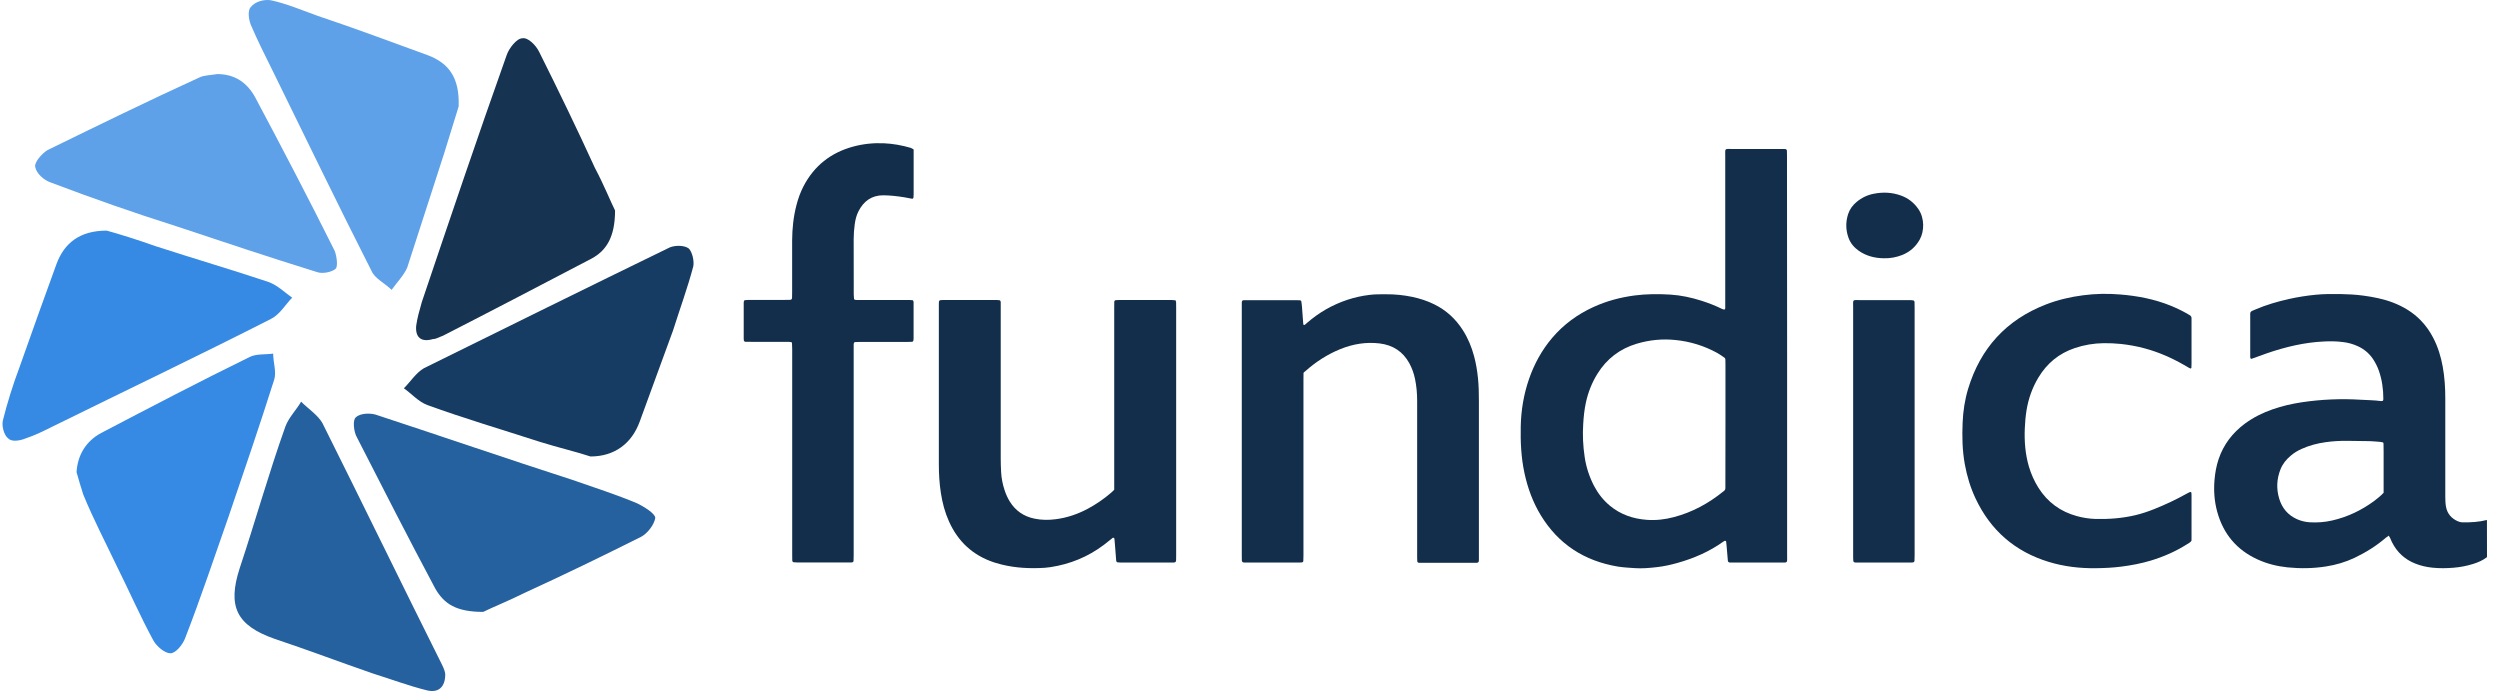
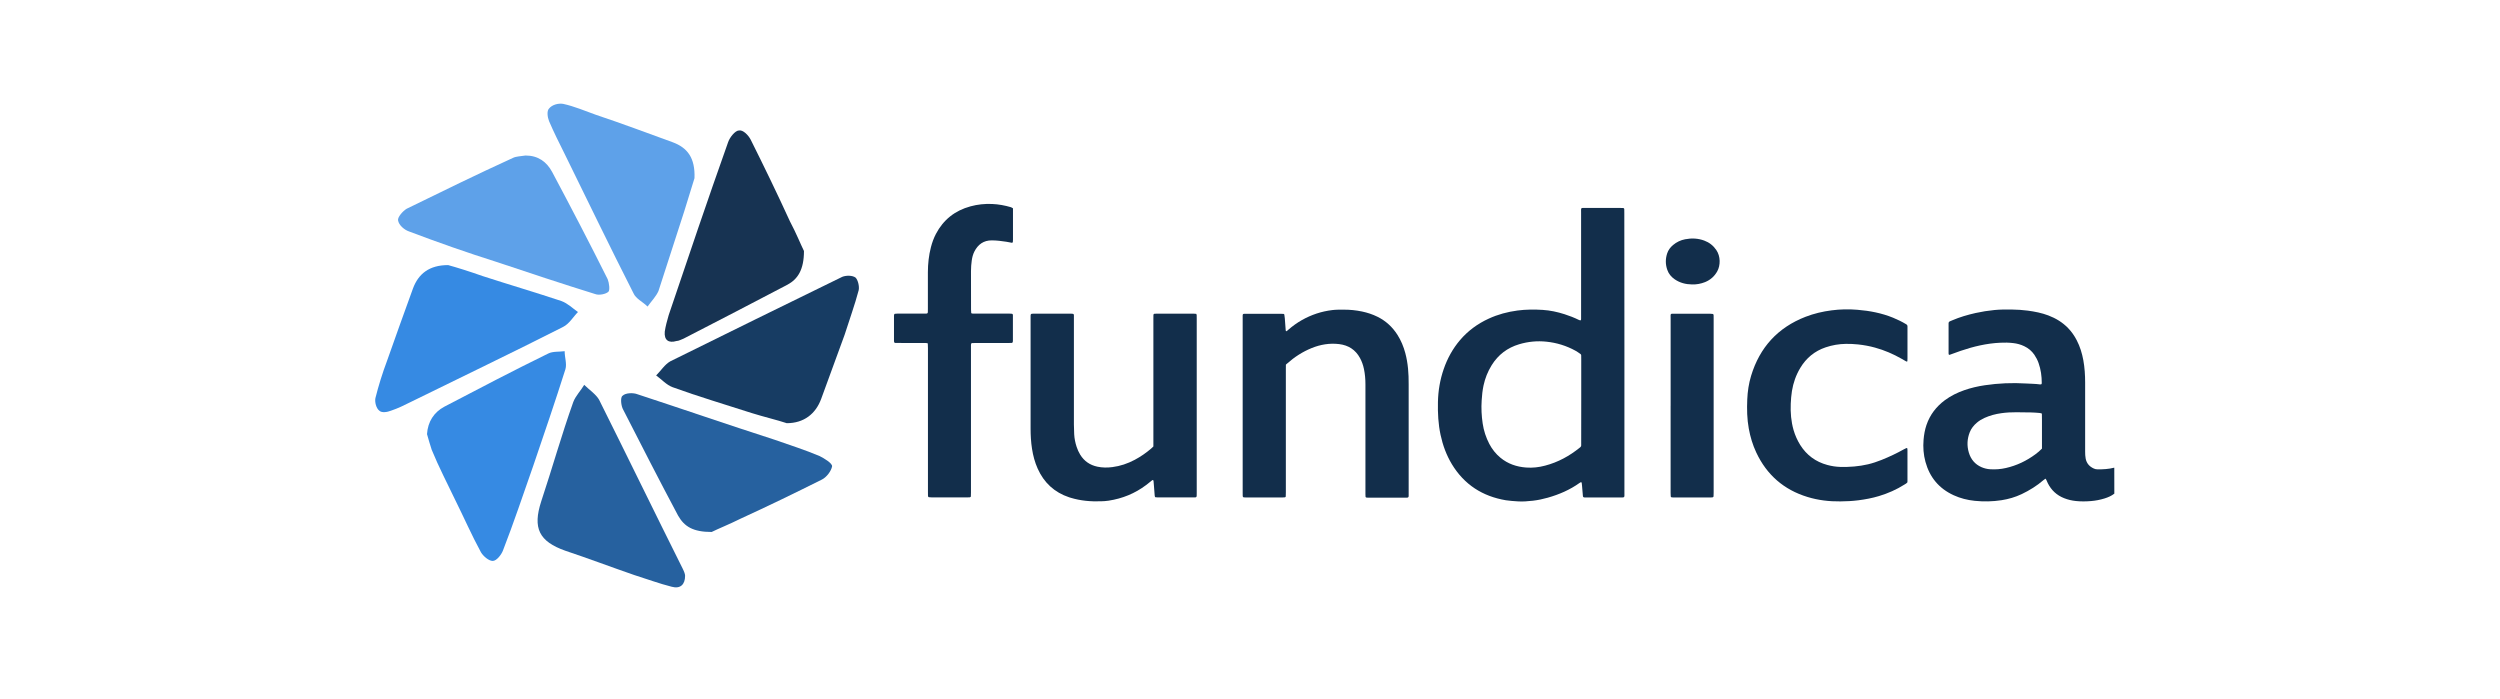
- <svg xmlns="http://www.w3.org/2000/svg" width="161px" height="45px" viewBox="0 0 161 45" version="1.1">
-   <g id="Newsletter-Assets" stroke="none" stroke-width="1" fill="none" fill-rule="evenodd">
-     <g id="Group-10" transform="translate(0.162663, 0)" fill-rule="nonzero">
-       <g id="Group-5">
-         <path d="M39.447,13.555 C39.447,15.284 38.871,16.148 37.936,16.652 C34.77,18.308 31.605,19.964 28.367,21.62 C28.151,21.692 27.935,21.836 27.719,21.836 C27,22.052 26.568,21.764 26.64,20.972 C26.712,20.468 26.856,19.964 27,19.46 C28.798,14.132 30.597,8.803 32.468,3.546 C32.612,3.114 33.115,2.466 33.475,2.466 C33.835,2.394 34.339,2.898 34.554,3.33 C35.778,5.779 37.001,8.299 38.152,10.819 C38.728,11.899 39.159,12.979 39.447,13.555 Z" id="Path" fill="#173352" />
-         <path d="M37.864,29.397 C37.001,29.109 35.778,28.821 34.626,28.461 C32.18,27.669 29.734,26.949 27.359,26.085 C26.784,25.869 26.352,25.365 25.848,25.005 C26.28,24.573 26.64,23.997 27.144,23.709 C32.396,21.116 37.648,18.524 42.973,15.932 C43.332,15.788 43.908,15.788 44.196,16.004 C44.412,16.22 44.556,16.796 44.484,17.156 C44.124,18.524 43.62,19.892 43.189,21.26 C42.469,23.205 41.749,25.221 41.03,27.165 C40.526,28.533 39.447,29.397 37.864,29.397 Z" id="Path" fill="#173C63" />
-         <path d="M30.957,39.406 C29.23,39.406 28.439,38.902 27.863,37.894 C26.136,34.654 24.481,31.413 22.827,28.173 C22.611,27.813 22.539,27.021 22.755,26.877 C23.042,26.589 23.762,26.589 24.122,26.733 C28.295,28.101 32.468,29.541 36.713,30.909 C38.152,31.413 39.519,31.846 40.886,32.422 C41.318,32.638 42.037,33.07 42.037,33.358 C41.965,33.79 41.534,34.366 41.102,34.582 C38.656,35.806 36.137,37.03 33.619,38.182 C32.612,38.686 31.533,39.118 30.957,39.406 Z" id="Path" fill="#26619F" />
-         <path d="M13.833,4.771 C14.984,4.771 15.775,5.347 16.279,6.283 C18.006,9.523 19.733,12.835 21.388,16.148 C21.531,16.508 21.603,17.156 21.46,17.3 C21.244,17.516 20.596,17.66 20.236,17.516 C17.214,16.58 14.193,15.572 11.171,14.564 C8.437,13.7 5.774,12.763 3.112,11.755 C2.68,11.611 2.177,11.179 2.105,10.747 C2.033,10.459 2.537,9.883 2.896,9.667 C6.134,8.083 9.372,6.499 12.682,4.987 C12.969,4.843 13.401,4.843 13.833,4.771 Z" id="Path" fill="#5EA1E9" />
-         <path d="M4.767,30.405 C4.839,29.253 5.415,28.389 6.35,27.885 C9.516,26.229 12.682,24.573 15.919,22.989 C16.351,22.773 16.927,22.845 17.43,22.773 C17.43,23.349 17.646,23.925 17.502,24.429 C16.567,27.381 15.56,30.333 14.552,33.286 C13.617,35.95 12.754,38.542 11.746,41.135 C11.602,41.495 11.171,42.071 10.811,42.071 C10.451,42.071 9.947,41.639 9.732,41.279 C8.868,39.694 8.149,38.038 7.357,36.454 C6.638,34.942 5.846,33.43 5.199,31.846 C5.055,31.413 4.911,30.909 4.767,30.405 Z" id="Path" fill="#368AE3" />
-         <path d="M28.511,43.439 C28.511,44.231 28.079,44.663 27.287,44.447 C26.136,44.159 24.985,43.727 23.834,43.367 C21.747,42.647 19.661,41.855 17.502,41.135 C15.056,40.27 14.48,39.046 15.272,36.598 C16.279,33.574 17.143,30.477 18.222,27.453 C18.438,26.877 18.941,26.373 19.229,25.869 C19.661,26.301 20.308,26.733 20.596,27.237 C23.186,32.422 25.705,37.606 28.295,42.791 C28.439,43.079 28.511,43.295 28.511,43.439 Z" id="Path" fill="#26619F" />
-         <path d="M6.71,14.852 C7.501,15.068 8.652,15.428 9.876,15.86 C12.322,16.652 14.768,17.372 17.143,18.164 C17.718,18.38 18.15,18.812 18.653,19.172 C18.222,19.604 17.862,20.252 17.286,20.54 C12.61,22.917 7.933,25.149 3.256,27.453 C2.68,27.741 2.105,28.029 1.457,28.245 C1.098,28.389 0.594,28.461 0.378,28.245 C0.09,28.029 -0.054,27.453 0.018,27.093 C0.306,25.941 0.666,24.789 1.098,23.637 C1.889,21.404 2.68,19.172 3.472,17.012 C3.976,15.644 4.983,14.852 6.71,14.852 Z" id="Path" fill="#368AE3" />
-         <path d="M29.374,6.859 C29.158,7.579 28.798,8.731 28.439,9.883 C27.647,12.331 26.856,14.78 26.064,17.228 C25.848,17.732 25.417,18.164 25.057,18.668 C24.625,18.236 23.978,17.948 23.762,17.444 C21.603,13.195 19.517,8.875 17.43,4.627 C16.927,3.618 16.423,2.61 15.991,1.602 C15.847,1.242 15.775,0.666 15.991,0.45 C16.279,0.09 16.855,-0.054 17.286,0.018 C18.294,0.234 19.301,0.666 20.308,1.026 C22.683,1.818 24.985,2.682 27.359,3.546 C28.726,4.05 29.446,4.987 29.374,6.859 Z" id="Path" fill="#5EA1E9" />
+ <svg xmlns="http://www.w3.org/2000/svg" id="eyZjA5TeY9M1" viewBox="0 0 161 45" shape-rendering="geometricPrecision" text-rendering="geometricPrecision" project-id="909b49673ef34708a84ad1c6a01dd54a" export-id="aaaef956cfdc42f6b6d0c5ae9576c669" cached="false">
+   <g transform="matrix(.7 0 0 0.7 24.0488 6.675349)">
+     <g transform="translate(.162663 0)">
+       <g>
+         <path d="M39.447,13.555c0,1.728-.576,2.592-1.511,3.096-3.166,1.656-6.332,3.312-9.569,4.969-.216.072-.432.216-.648.216-.72.216-1.151-.072-1.079-.864.072-.504.216-1.008.36-1.512c1.799-5.329,3.598-10.657,5.468-15.914.144-.432.648-1.08,1.007-1.08.36-.072.863.432,1.079.864c1.223,2.448,2.446,4.969,3.598,7.489.576,1.08,1.007,2.16,1.295,2.736Z" fill="#173352" />
+         <path d="M37.864,29.397c-.863-.288-2.087-.576-3.238-.936-2.446-.792-4.893-1.512-7.267-2.376-.576-.216-1.007-.72-1.511-1.08.432-.432.791-1.008,1.295-1.296c5.252-2.592,10.505-5.185,15.829-7.777.36-.144.935-.144,1.223.072.216.216.36.792.288,1.152-.36,1.368-.863,2.736-1.295,4.104-.72,1.944-1.439,3.96-2.159,5.905-.504,1.368-1.583,2.232-3.166,2.232Z" fill="#173c63" />
+         <path d="M30.957,39.406c-1.727,0-2.518-.504-3.094-1.512-1.727-3.24-3.382-6.481-5.037-9.721-.216-.36-.288-1.152-.072-1.296.288-.288,1.007-.288,1.367-.144c4.173,1.368,8.346,2.808,12.591,4.176c1.439.504,2.806.936,4.173,1.512.432.216,1.151.648,1.151.936-.072.432-.504,1.008-.935,1.224-2.446,1.224-4.965,2.448-7.483,3.6-1.007.504-2.087.936-2.662,1.224Z" fill="#26619f" />
+         <path d="M13.833,4.771c1.151,0,1.943.576,2.446,1.512c1.727,3.24,3.454,6.553,5.108,9.865.144.36.216,1.008.072,1.152-.216.216-.863.36-1.223.216-3.022-.936-6.044-1.944-9.066-2.952-2.734-.864-5.396-1.8-8.058-2.808-.432-.144-.935-.576-1.007-1.008-.072-.288.432-.864.791-1.08C6.134,8.083,9.372,6.499,12.682,4.987c.288-.144.72-.144,1.151-.216Z" fill="#5ea1e9" />
+         <path d="M4.767,30.405c.072-1.152.648-2.016,1.583-2.52c3.166-1.656,6.332-3.312,9.569-4.897.432-.216,1.007-.144,1.511-.216c0,.576.216,1.152.072,1.656-.935,2.952-1.943,5.905-2.95,8.857-.935,2.664-1.799,5.257-2.806,7.849-.144.36-.576.936-.935.936s-.863-.432-1.079-.792c-.863-1.584-1.583-3.24-2.374-4.825-.72-1.512-1.511-3.024-2.159-4.609-.144-.432-.288-.936-.432-1.44Z" fill="#368ae3" />
+         <path d="M28.511,43.439c0,.792-.432,1.224-1.223,1.008-1.151-.288-2.302-.72-3.454-1.08-2.087-.72-4.173-1.512-6.332-2.232-2.446-.864-3.022-2.088-2.23-4.537c1.007-3.024,1.871-6.121,2.95-9.145.216-.576.72-1.08,1.007-1.584.432.432,1.079.864,1.367,1.368c2.59,5.185,5.108,10.369,7.699,15.554.144.288.216.504.216.648Z" fill="#26619f" />
+         <path d="M6.71,14.852c.791.216,1.943.576,3.166,1.008c2.446.792,4.893,1.512,7.267,2.304.576.216,1.007.648,1.511,1.008-.432.432-.791,1.08-1.367,1.368-4.677,2.376-9.354,4.609-14.03,6.913-.576.288-1.151.576-1.799.792-.36.144-.863.216-1.079,0-.288-.216-.432-.792-.36-1.152.288-1.152.648-2.304,1.079-3.456.791-2.232,1.583-4.464,2.374-6.625.504-1.368,1.511-2.16,3.238-2.16Z" fill="#368ae3" />
+         <path d="M29.374,6.859c-.216.72-.576,1.872-.935,3.024-.791,2.448-1.583,4.897-2.374,7.345-.216.504-.648.936-1.007,1.44-.432-.432-1.079-.72-1.295-1.224-2.159-4.248-4.245-8.569-6.332-12.817-.504-1.008-1.007-2.016-1.439-3.024-.144-.36-.216-.936,0-1.152.288-.36.863-.504,1.295-.432c1.007.216,2.015.648,3.022,1.008c2.374.792,4.677,1.656,7.051,2.52c1.367.504,2.087,1.44,2.015,3.312Z" fill="#5ea1e9" />
      </g>
-       <path d="M160,35.879 C159.729,36.089 159.423,36.22 159.099,36.32 C158.692,36.447 158.277,36.526 157.852,36.561 C157.389,36.6 156.929,36.605 156.47,36.557 C156.094,36.517 155.731,36.434 155.381,36.294 C154.703,36.027 154.2,35.559 153.876,34.908 C153.832,34.82 153.797,34.724 153.754,34.632 C153.732,34.588 153.706,34.549 153.671,34.496 C153.601,34.545 153.539,34.584 153.482,34.632 C152.874,35.157 152.196,35.577 151.475,35.922 C150.884,36.202 150.267,36.382 149.62,36.482 C148.802,36.609 147.98,36.622 147.157,36.539 C146.484,36.469 145.832,36.307 145.215,36.023 C143.872,35.406 143.015,34.378 142.626,32.957 C142.442,32.287 142.394,31.609 142.451,30.918 C142.49,30.455 142.569,30.004 142.718,29.562 C143.037,28.622 143.614,27.874 144.406,27.283 C144.953,26.881 145.552,26.583 146.195,26.36 C146.807,26.146 147.437,26.002 148.08,25.905 C149.344,25.717 150.613,25.665 151.886,25.744 C152.31,25.77 152.734,25.77 153.154,25.827 C153.189,25.831 153.229,25.831 153.264,25.822 C153.286,25.818 153.303,25.796 153.312,25.774 C153.321,25.752 153.325,25.726 153.325,25.7 C153.325,25.07 153.242,24.458 153.032,23.863 C152.936,23.592 152.804,23.338 152.643,23.097 C152.402,22.752 152.091,22.489 151.711,22.31 C151.392,22.157 151.055,22.065 150.709,22.026 C150.311,21.977 149.913,21.969 149.515,21.991 C148.255,22.047 147.048,22.336 145.863,22.739 C145.521,22.857 145.185,22.984 144.843,23.106 C144.808,23.119 144.765,23.088 144.76,23.054 C144.756,23.027 144.752,23.005 144.752,22.979 C144.752,22.931 144.752,22.879 144.752,22.83 C144.752,22.021 144.752,21.208 144.752,20.398 C144.752,20.337 144.756,20.272 144.752,20.21 C144.747,20.11 144.804,20.048 144.892,20.013 C144.962,19.983 145.027,19.952 145.097,19.926 C145.788,19.629 146.506,19.423 147.236,19.257 C147.809,19.13 148.387,19.038 148.973,18.981 C149.506,18.929 150.044,18.929 150.582,18.937 C151.068,18.946 151.553,18.972 152.039,19.038 C152.682,19.125 153.316,19.248 153.929,19.48 C154.615,19.742 155.228,20.11 155.74,20.639 C156.063,20.971 156.326,21.348 156.54,21.763 C156.842,22.345 157.03,22.962 157.148,23.605 C157.271,24.283 157.314,24.965 157.314,25.652 C157.31,27.773 157.314,29.895 157.314,32.016 C157.314,32.231 157.323,32.441 157.362,32.65 C157.45,33.092 157.712,33.385 158.11,33.565 C158.215,33.613 158.32,33.639 158.438,33.639 C158.963,33.648 159.484,33.617 159.996,33.486 C160,34.282 160,35.078 160,35.879 Z M153.342,31.736 C153.342,31.605 153.342,31.478 153.342,31.356 C153.342,30.608 153.342,29.86 153.342,29.112 C153.342,28.508 153.342,28.504 153.294,28.491 C153.102,28.438 152.901,28.447 152.704,28.425 C152.581,28.412 152.455,28.412 152.332,28.408 C151.881,28.403 151.435,28.394 150.985,28.39 C150.521,28.386 150.062,28.412 149.603,28.478 C149.069,28.552 148.553,28.687 148.058,28.911 C147.809,29.024 147.573,29.164 147.363,29.344 C147.07,29.589 146.838,29.877 146.698,30.232 C146.457,30.844 146.427,31.474 146.615,32.104 C146.799,32.72 147.179,33.18 147.778,33.442 C148.032,33.552 148.299,33.617 148.575,33.635 C149.065,33.665 149.546,33.63 150.022,33.521 C151.024,33.293 151.925,32.86 152.748,32.252 C152.949,32.099 153.146,31.942 153.342,31.736 Z" id="Shape" fill="#122E4B" />
-       <path d="M114.928,22.927 C114.928,27.205 114.928,31.487 114.928,35.765 C114.928,36.281 114.99,36.229 114.478,36.229 C113.48,36.229 112.483,36.229 111.481,36.229 C111.407,36.229 111.333,36.229 111.258,36.229 C111.162,36.224 111.118,36.185 111.11,36.097 C111.083,35.787 111.057,35.476 111.031,35.166 C111.022,35.065 111.009,34.969 111,34.868 C110.996,34.842 110.93,34.816 110.908,34.829 C110.878,34.846 110.843,34.864 110.812,34.886 C109.92,35.524 108.927,35.953 107.877,36.25 C107.431,36.377 106.98,36.474 106.521,36.526 C106.049,36.579 105.576,36.622 105.104,36.587 C104.745,36.561 104.382,36.544 104.023,36.487 C101.871,36.124 100.196,35.048 99.059,33.175 C98.551,32.336 98.219,31.426 98.013,30.468 C97.799,29.475 97.751,28.469 97.773,27.454 C97.795,26.413 97.965,25.394 98.306,24.41 C98.643,23.434 99.133,22.542 99.802,21.754 C100.533,20.897 101.421,20.245 102.444,19.777 C103.289,19.388 104.177,19.152 105.095,19.029 C105.865,18.929 106.639,18.924 107.409,18.972 C108.096,19.016 108.765,19.16 109.421,19.37 C109.872,19.515 110.314,19.685 110.738,19.895 C110.782,19.917 110.83,19.93 110.878,19.935 C110.895,19.939 110.922,19.917 110.93,19.9 C110.943,19.878 110.943,19.852 110.943,19.825 C110.943,19.698 110.943,19.576 110.943,19.449 C110.943,16.317 110.943,13.185 110.943,10.053 C110.943,9.528 110.878,9.594 111.394,9.594 C112.444,9.59 113.489,9.594 114.539,9.594 C114.626,9.594 114.714,9.594 114.801,9.598 C114.871,9.603 114.911,9.642 114.915,9.717 C114.92,9.843 114.92,9.966 114.92,10.093 C114.928,14.366 114.928,18.649 114.928,22.927 Z M110.957,27.31 C110.957,26.037 110.957,24.768 110.957,23.495 C110.957,23.382 110.957,23.272 110.952,23.158 C110.952,23.106 110.93,23.058 110.887,23.032 C110.733,22.927 110.58,22.813 110.418,22.725 C109.587,22.271 108.699,21.995 107.759,21.899 C106.91,21.807 106.066,21.89 105.244,22.135 C104.159,22.459 103.315,23.102 102.716,24.064 C102.357,24.641 102.112,25.262 101.968,25.927 C101.871,26.378 101.823,26.837 101.797,27.296 C101.749,28.009 101.784,28.718 101.889,29.422 C101.985,30.083 102.191,30.708 102.497,31.299 C102.755,31.789 103.092,32.217 103.52,32.572 C104.207,33.14 105.012,33.412 105.891,33.477 C106.482,33.521 107.059,33.455 107.632,33.302 C108.822,32.992 109.876,32.414 110.825,31.644 C110.834,31.636 110.843,31.627 110.856,31.623 C110.917,31.574 110.952,31.513 110.952,31.43 C110.948,31.329 110.952,31.229 110.952,31.133 C110.957,29.855 110.957,28.582 110.957,27.31 Z" id="Shape" fill="#122E4B" />
-       <path d="M71.593,31.544 C71.593,31.386 71.593,31.251 71.593,31.111 C71.593,27.345 71.593,23.574 71.593,19.808 C71.593,19.681 71.597,19.559 71.597,19.432 C71.597,19.384 71.641,19.331 71.689,19.331 C71.751,19.327 71.812,19.322 71.877,19.322 C73.023,19.322 74.174,19.322 75.32,19.322 C75.394,19.322 75.469,19.331 75.543,19.34 C75.556,19.384 75.574,19.419 75.578,19.454 C75.582,19.567 75.582,19.677 75.582,19.79 C75.582,25.118 75.582,30.446 75.582,35.774 C75.582,35.874 75.582,35.975 75.578,36.071 C75.574,36.185 75.534,36.224 75.416,36.229 C75.377,36.229 75.342,36.229 75.302,36.229 C74.205,36.229 73.107,36.229 72.009,36.229 C71.934,36.229 71.86,36.22 71.786,36.211 C71.768,36.207 71.742,36.185 71.737,36.163 C71.724,36.128 71.716,36.093 71.716,36.054 C71.694,35.756 71.672,35.459 71.646,35.157 C71.637,35.034 71.628,34.908 71.615,34.785 C71.606,34.728 71.624,34.654 71.549,34.632 C71.493,34.615 71.462,34.671 71.423,34.698 C71.256,34.829 71.09,34.964 70.924,35.091 C69.896,35.866 68.741,36.334 67.473,36.526 C67.241,36.561 67,36.579 66.764,36.583 C65.824,36.614 64.896,36.535 63.991,36.259 C63.943,36.246 63.895,36.233 63.846,36.215 C62.49,35.765 61.532,34.877 60.951,33.578 C60.688,32.992 60.526,32.379 60.43,31.749 C60.334,31.133 60.299,30.512 60.299,29.886 C60.299,26.544 60.299,23.198 60.299,19.856 C60.299,19.755 60.299,19.655 60.299,19.559 C60.295,19.34 60.334,19.322 60.535,19.322 C61.707,19.322 62.88,19.322 64.052,19.322 C64.1,19.322 64.153,19.331 64.201,19.335 C64.244,19.34 64.262,19.375 64.275,19.41 C64.288,19.445 64.284,19.484 64.284,19.519 C64.284,19.633 64.284,19.742 64.284,19.856 C64.284,23.075 64.284,26.295 64.284,29.514 C64.284,29.812 64.293,30.113 64.31,30.411 C64.332,30.813 64.411,31.203 64.538,31.583 C64.621,31.833 64.73,32.073 64.866,32.296 C65.233,32.891 65.762,33.254 66.445,33.398 C66.9,33.495 67.359,33.499 67.823,33.438 C68.549,33.346 69.227,33.114 69.874,32.773 C70.416,32.484 70.919,32.139 71.383,31.741 C71.449,31.684 71.51,31.623 71.593,31.544 Z" id="Path" fill="#122E4B" />
-       <path d="M83.784,24.011 C83.784,24.151 83.78,24.3 83.78,24.453 C83.78,28.219 83.78,31.99 83.78,35.756 C83.78,35.879 83.775,36.005 83.771,36.128 C83.771,36.176 83.723,36.22 83.67,36.22 C83.609,36.224 83.548,36.229 83.482,36.229 C82.358,36.229 81.238,36.229 80.114,36.229 C80.053,36.229 79.992,36.224 79.926,36.224 C79.865,36.22 79.817,36.167 79.812,36.102 C79.808,36.001 79.808,35.901 79.808,35.804 C79.808,30.455 79.808,25.101 79.808,19.751 C79.808,19.283 79.76,19.331 80.228,19.331 C81.251,19.331 82.275,19.331 83.298,19.331 C83.386,19.331 83.473,19.331 83.561,19.34 C83.596,19.344 83.635,19.366 83.64,19.405 C83.657,19.515 83.675,19.624 83.683,19.738 C83.714,20.11 83.74,20.486 83.767,20.858 C83.767,20.88 83.784,20.901 83.793,20.923 C83.802,20.945 83.854,20.932 83.893,20.897 C83.933,20.866 83.968,20.831 84.007,20.796 C84.396,20.46 84.808,20.162 85.254,19.908 C86.124,19.419 87.052,19.108 88.04,18.99 C88.386,18.946 88.736,18.951 89.086,18.951 C89.663,18.946 90.232,19.003 90.796,19.121 C91.286,19.226 91.758,19.379 92.209,19.602 C92.979,19.983 93.582,20.538 94.046,21.264 C94.378,21.785 94.61,22.349 94.768,22.94 C94.894,23.408 94.973,23.889 95.021,24.375 C95.069,24.847 95.078,25.319 95.078,25.796 C95.078,29.116 95.078,32.432 95.078,35.752 C95.078,35.866 95.078,35.975 95.078,36.089 C95.074,36.202 95.034,36.242 94.916,36.246 C94.855,36.246 94.789,36.246 94.728,36.246 C93.63,36.246 92.532,36.246 91.434,36.246 C91.36,36.246 91.286,36.242 91.211,36.242 C91.163,36.242 91.111,36.198 91.111,36.15 C91.106,36.075 91.102,36.001 91.102,35.927 C91.102,35.415 91.102,34.903 91.102,34.391 C91.102,31.535 91.102,28.679 91.102,25.822 C91.102,25.346 91.063,24.878 90.966,24.41 C90.892,24.055 90.774,23.714 90.599,23.395 C90.183,22.634 89.536,22.222 88.687,22.117 C87.813,22.012 86.973,22.152 86.159,22.48 C85.319,22.822 84.567,23.307 83.893,23.911 C83.858,23.928 83.828,23.968 83.784,24.011 Z" id="Path" fill="#122E4B" />
-       <path d="M58.676,9.625 C58.676,9.717 58.676,9.804 58.676,9.892 C58.676,10.766 58.676,11.637 58.676,12.512 C58.676,12.586 58.667,12.66 58.663,12.735 C58.663,12.761 58.606,12.805 58.584,12.8 C58.414,12.77 58.243,12.73 58.068,12.704 C57.626,12.634 57.18,12.582 56.73,12.577 C55.973,12.573 55.457,12.953 55.124,13.605 C54.993,13.863 54.923,14.143 54.884,14.428 C54.84,14.747 54.814,15.071 54.814,15.399 C54.818,16.584 54.814,17.769 54.818,18.955 C54.818,19.055 54.827,19.152 54.836,19.252 C54.836,19.27 54.866,19.296 54.888,19.3 C54.923,19.314 54.962,19.318 54.997,19.318 C55.199,19.318 55.395,19.318 55.597,19.318 C56.52,19.318 57.443,19.318 58.366,19.318 C58.44,19.318 58.514,19.327 58.589,19.331 C58.632,19.335 58.654,19.37 58.663,19.405 C58.676,19.44 58.672,19.48 58.672,19.515 C58.672,20.276 58.672,21.037 58.672,21.798 C58.672,21.837 58.667,21.872 58.663,21.912 C58.659,21.96 58.615,22.012 58.571,22.012 C58.457,22.017 58.348,22.021 58.234,22.021 C57.224,22.021 56.213,22.021 55.203,22.021 C55.102,22.021 55.006,22.026 54.906,22.03 C54.862,22.03 54.84,22.065 54.827,22.1 C54.814,22.135 54.818,22.174 54.814,22.209 C54.814,22.323 54.814,22.432 54.814,22.546 C54.814,26.951 54.814,31.351 54.814,35.756 C54.814,35.879 54.809,36.005 54.805,36.128 C54.805,36.172 54.752,36.215 54.704,36.22 C54.63,36.224 54.556,36.224 54.481,36.224 C53.383,36.224 52.285,36.224 51.187,36.224 C51.1,36.224 51.013,36.215 50.929,36.207 C50.912,36.202 50.89,36.176 50.877,36.159 C50.864,36.137 50.859,36.11 50.859,36.084 C50.855,35.957 50.855,35.835 50.855,35.708 C50.855,31.303 50.855,26.903 50.855,22.498 C50.855,22.362 50.851,22.222 50.842,22.087 C50.842,22.069 50.816,22.039 50.794,22.034 C50.733,22.021 50.671,22.017 50.61,22.017 C49.963,22.017 49.311,22.017 48.664,22.017 C48.388,22.017 48.117,22.017 47.841,22.012 C47.797,22.012 47.745,21.964 47.741,21.921 C47.736,21.886 47.732,21.846 47.732,21.807 C47.732,21.033 47.732,20.258 47.732,19.489 C47.732,19.454 47.741,19.414 47.754,19.379 C47.762,19.362 47.784,19.335 47.802,19.331 C47.889,19.322 47.977,19.314 48.06,19.314 C48.834,19.314 49.608,19.314 50.378,19.314 C50.492,19.314 50.601,19.314 50.715,19.309 C50.803,19.309 50.846,19.261 50.846,19.165 C50.851,19.051 50.851,18.942 50.851,18.828 C50.851,17.717 50.846,16.606 50.851,15.499 C50.855,14.725 50.934,13.955 51.131,13.203 C51.24,12.779 51.389,12.367 51.59,11.982 C52.277,10.67 53.344,9.835 54.766,9.445 C55.417,9.266 56.091,9.196 56.765,9.227 C57.351,9.253 57.928,9.358 58.492,9.524 C58.567,9.55 58.615,9.594 58.676,9.625 Z" id="Path" fill="#122E4B" />
-       <path d="M140.968,34.829 C140.889,34.934 140.784,34.986 140.692,35.043 C139.962,35.507 139.174,35.852 138.348,36.102 C137.727,36.29 137.092,36.408 136.445,36.491 C135.898,36.561 135.351,36.587 134.8,36.592 C133.772,36.605 132.762,36.487 131.773,36.185 C129.599,35.52 128.029,34.155 127.062,32.099 C126.73,31.395 126.511,30.66 126.371,29.895 C126.209,29.007 126.192,28.11 126.231,27.209 C126.262,26.47 126.371,25.744 126.586,25.035 C127.382,22.419 129.039,20.6 131.598,19.607 C132.368,19.309 133.169,19.121 133.987,19.016 C134.783,18.911 135.579,18.898 136.375,18.964 C137.499,19.055 138.597,19.265 139.647,19.694 C140.062,19.865 140.465,20.062 140.85,20.293 C140.933,20.342 140.977,20.407 140.972,20.503 C140.968,20.705 140.972,20.901 140.972,21.103 C140.972,21.877 140.972,22.651 140.972,23.425 C140.972,23.513 140.968,23.6 140.963,23.688 C140.963,23.718 140.907,23.74 140.876,23.723 C140.841,23.705 140.81,23.692 140.775,23.67 C140.666,23.609 140.561,23.543 140.452,23.482 C139.669,23.036 138.846,22.677 137.976,22.441 C137.469,22.301 136.957,22.209 136.436,22.152 C136.064,22.113 135.688,22.096 135.316,22.1 C134.673,22.109 134.048,22.214 133.444,22.419 C132.434,22.76 131.66,23.399 131.113,24.309 C130.715,24.969 130.465,25.682 130.343,26.439 C130.282,26.824 130.251,27.209 130.234,27.594 C130.199,28.421 130.264,29.239 130.496,30.039 C130.636,30.52 130.842,30.975 131.104,31.399 C131.695,32.34 132.53,32.952 133.602,33.241 C133.987,33.346 134.38,33.407 134.783,33.42 C135.649,33.442 136.502,33.377 137.346,33.18 C137.77,33.079 138.186,32.939 138.588,32.777 C139.297,32.493 139.984,32.169 140.649,31.798 C140.723,31.754 140.802,31.719 140.88,31.684 C140.907,31.671 140.963,31.706 140.963,31.732 C140.968,31.78 140.972,31.833 140.972,31.881 C140.972,32.804 140.972,33.727 140.972,34.649 C140.972,34.719 140.968,34.781 140.968,34.829 Z" id="Path" fill="#122E4B" />
-       <path d="M119.18,27.795 C119.18,25.127 119.18,22.454 119.18,19.786 C119.18,19.261 119.11,19.327 119.631,19.327 C120.689,19.322 121.752,19.327 122.811,19.327 C122.898,19.327 122.986,19.335 123.069,19.349 C123.086,19.353 123.108,19.379 123.117,19.397 C123.13,19.419 123.13,19.445 123.134,19.467 C123.139,19.58 123.139,19.69 123.139,19.803 C123.139,25.118 123.139,30.433 123.139,35.747 C123.139,35.87 123.134,35.997 123.13,36.119 C123.13,36.163 123.077,36.215 123.038,36.22 C122.99,36.224 122.937,36.229 122.889,36.229 C121.73,36.229 120.571,36.229 119.407,36.229 C119.359,36.229 119.307,36.229 119.259,36.215 C119.228,36.207 119.193,36.167 119.193,36.137 C119.18,36.027 119.18,35.914 119.18,35.8 C119.18,34.789 119.18,33.779 119.18,32.769 C119.18,31.111 119.18,29.453 119.18,27.795 Z" id="Path" fill="#122E4B" />
-       <path d="M121.144,16.632 C120.571,16.623 120.033,16.488 119.556,16.16 C119.241,15.941 119.001,15.661 118.874,15.294 C118.699,14.795 118.694,14.292 118.856,13.789 C118.957,13.474 119.149,13.216 119.407,13.002 C119.731,12.73 120.103,12.555 120.51,12.477 C121.109,12.359 121.7,12.385 122.277,12.599 C122.736,12.77 123.099,13.054 123.379,13.461 C123.786,14.051 123.769,14.883 123.471,15.421 C123.213,15.889 122.837,16.217 122.347,16.418 C121.962,16.571 121.56,16.645 121.144,16.632 Z" id="Path" fill="#122E4B" />
+       <path d="M160,35.879c-.271.21-.577.341-.901.442-.407.127-.822.206-1.247.241-.464.039-.923.044-1.382-.004-.376-.039-.739-.122-1.089-.262-.678-.267-1.181-.735-1.505-1.387-.044-.087-.079-.184-.122-.276-.022-.044-.048-.083-.083-.136-.07.048-.131.087-.188.136-.608.525-1.286.945-2.008,1.29-.591.28-1.207.459-1.855.56-.818.127-1.64.14-2.463.057-.674-.07-1.325-.232-1.942-.516-1.343-.617-2.2-1.645-2.59-3.066-.184-.669-.232-1.347-.175-2.038.039-.464.118-.914.267-1.356.319-.94.897-1.688,1.688-2.279.547-.402,1.146-.7,1.789-.923.612-.214,1.242-.359,1.885-.455c1.264-.188,2.533-.241,3.806-.162.424.026.849.026,1.269.083.035.004.074.004.109-.004.022-.004.039-.026.048-.048s.013-.048.013-.074c0-.63-.083-1.242-.293-1.837-.096-.271-.227-.525-.389-.765-.241-.346-.551-.608-.932-.787-.319-.153-.656-.245-1.002-.284-.398-.048-.796-.057-1.194-.035-1.26.057-2.467.346-3.652.748-.341.118-.678.245-1.019.367-.035.013-.079-.017-.083-.052-.004-.026-.009-.048-.009-.074c0-.048,0-.101,0-.149c0-.809,0-1.623,0-2.432c0-.061.004-.127,0-.188-.004-.101.052-.162.14-.197.07-.031.136-.061.206-.087.691-.297,1.408-.503,2.139-.669.573-.127,1.15-.219,1.737-.276.534-.052,1.072-.052,1.61-.044.486.009.971.035,1.457.101.643.087,1.277.21,1.89.442.687.262,1.299.63,1.811,1.159.324.332.586.709.8,1.124.302.582.49,1.199.608,1.842.122.678.166,1.36.166,2.047-.004,2.121,0,4.243,0,6.364c0,.214.009.424.048.634.087.442.35.735.748.914.105.048.21.074.328.074.525.009,1.045-.022,1.557-.153C160,34.282,160,35.078,160,35.879Zm-6.658-4.142c0-.131,0-.258,0-.381c0-.748,0-1.496,0-2.244c0-.604,0-.608-.048-.621-.192-.052-.394-.044-.591-.066-.122-.013-.249-.013-.372-.017-.451-.004-.897-.013-1.347-.017-.464-.004-.923.022-1.382.087-.534.074-1.05.21-1.544.433-.249.114-.486.254-.695.433-.293.245-.525.534-.665.888-.241.612-.271,1.242-.083,1.872.184.617.564,1.076,1.164,1.339.254.109.521.175.796.192.49.031.971-.004,1.448-.114c1.002-.227,1.903-.661,2.725-1.269.201-.153.398-.311.595-.516Z" fill="#122e4b" />
+       <path d="M114.928,22.927c0,4.278,0,8.56,0,12.838c0,.516.061.464-.451.464-.997,0-1.995,0-2.996,0-.074,0-.149,0-.223,0-.096-.004-.14-.044-.149-.131-.026-.311-.052-.621-.079-.932-.009-.101-.022-.197-.031-.297-.004-.026-.07-.052-.092-.039-.031.017-.066.035-.096.057-.892.639-1.885,1.067-2.935,1.365-.446.127-.897.223-1.356.276-.472.052-.945.096-1.417.061-.359-.026-.722-.044-1.08-.101-2.152-.363-3.827-1.439-4.965-3.311-.507-.84-.84-1.75-1.045-2.708-.214-.993-.262-1.999-.241-3.014.022-1.041.192-2.06.534-3.044.337-.975.827-1.868,1.496-2.655.73-.857,1.618-1.509,2.642-1.977.844-.389,1.732-.626,2.651-.748.77-.101,1.544-.105,2.314-.057.687.044,1.356.188,2.012.398.451.144.892.315,1.317.525.044.022.092.035.14.039.017.004.044-.017.052-.035.013-.022.013-.048.013-.074c0-.127,0-.249,0-.376c0-3.132,0-6.264,0-9.396c0-.525-.066-.459.451-.459c1.05-.004,2.095,0,3.145,0c.087,0,.175,0,.262.004.07.004.109.044.114.118.004.127.004.249.004.376.009,4.274.009,8.556.009,12.834Zm-3.972,4.383c0-1.273,0-2.541,0-3.814c0-.114,0-.223-.004-.337c0-.052-.022-.101-.066-.127-.153-.105-.306-.219-.468-.306-.831-.455-1.719-.73-2.66-.827-.849-.092-1.693-.009-2.515.236-1.085.324-1.929.967-2.528,1.929-.359.577-.604,1.199-.748,1.863-.096.451-.144.91-.171,1.369-.048.713-.013,1.422.092,2.126.096.661.302,1.286.608,1.877.258.49.595.919,1.024,1.273.687.569,1.492.84,2.371.905.591.044,1.168-.022,1.741-.175c1.19-.311,2.244-.888,3.193-1.658.009-.009.017-.017.031-.022.061-.048.096-.109.096-.192-.004-.101,0-.201,0-.297.004-1.277.004-2.55.004-3.823Z" fill="#122e4b" />
+       <path d="M71.593,31.544c0-.157,0-.293,0-.433c0-3.766,0-7.537,0-11.303c0-.127.004-.249.004-.376c0-.048.044-.101.092-.101.061-.004.122-.009.188-.009c1.146,0,2.296,0,3.442,0c.074,0,.149.009.223.017.013.044.031.079.035.114.004.114.004.223.004.337c0,5.328,0,10.656,0,15.983c0,.101,0,.201-.004.297-.004.114-.044.153-.162.157-.039,0-.074,0-.114,0-1.098,0-2.196,0-3.294,0-.074,0-.149-.009-.223-.017-.017-.004-.044-.026-.048-.048-.013-.035-.022-.07-.022-.109-.022-.297-.044-.595-.07-.897-.009-.122-.017-.249-.031-.372-.009-.057.009-.131-.066-.153-.057-.017-.087.039-.127.066-.166.131-.332.267-.499.394-1.028.774-2.183,1.242-3.451,1.435-.232.035-.472.052-.709.057-.94.031-1.868-.048-2.773-.324-.048-.013-.096-.026-.144-.044-1.356-.451-2.314-1.339-2.896-2.638-.262-.586-.424-1.199-.521-1.828-.096-.617-.131-1.238-.131-1.863c0-3.342,0-6.688,0-10.03c0-.101,0-.201,0-.297-.004-.219.035-.236.236-.236c1.172,0,2.345,0,3.517,0c.048,0,.101.009.149.013.044.004.061.039.074.074s.009.074.009.109c0,.114,0,.223,0,.337c0,3.219,0,6.439,0,9.658c0,.297.009.599.026.897.022.402.101.792.227,1.172.083.249.192.49.328.713.367.595.897.958,1.579,1.102.455.096.914.101,1.378.039.726-.092,1.404-.324,2.051-.665.542-.289,1.045-.634,1.509-1.032.066-.057.127-.118.21-.197Z" fill="#122e4b" />
+       <path d="M83.784,24.011c0,.14-.004.289-.004.442c0,3.766,0,7.537,0,11.303c0,.122-.004.249-.009.372c0,.048-.048.092-.101.092-.061.004-.122.009-.188.009-1.124,0-2.244,0-3.368,0-.061,0-.122-.004-.188-.004-.061-.004-.109-.057-.114-.122-.004-.101-.004-.201-.004-.297c0-5.35,0-10.704,0-16.053c0-.468-.048-.42.42-.42c1.024,0,2.047,0,3.071,0c.087,0,.175,0,.262.009.035.004.074.026.079.066.017.109.035.219.044.332.031.372.057.748.083,1.12c0,.022.017.044.026.066s.061.009.101-.026c.039-.031.074-.066.114-.101.389-.337.8-.634,1.247-.888.87-.49,1.798-.8,2.786-.919.346-.044.695-.039,1.045-.039.577-.004,1.146.052,1.71.171.49.105.962.258,1.413.481.77.381,1.373.936,1.837,1.662.332.521.564,1.085.722,1.675.127.468.206.949.254,1.435.048.472.057.945.057,1.422c0,3.32,0,6.636,0,9.956c0,.114,0,.223,0,.337-.004.114-.044.153-.162.157-.061,0-.127,0-.188,0-1.098,0-2.196,0-3.294,0-.074,0-.149-.004-.223-.004-.048,0-.101-.044-.101-.092-.004-.074-.009-.149-.009-.223c0-.512,0-1.024,0-1.535c0-2.856,0-5.713,0-8.569c0-.477-.039-.945-.136-1.413-.074-.354-.192-.695-.367-1.015-.416-.761-1.063-1.172-1.912-1.277-.875-.105-1.715.035-2.528.363-.84.341-1.592.827-2.266,1.43-.035.017-.066.057-.109.101Z" fill="#122e4b" />
+       <path d="M58.676,9.625c0,.092,0,.179,0,.267c0,.875,0,1.745,0,2.62c0,.074-.009.149-.013.223c0,.026-.057.07-.079.066-.171-.031-.341-.07-.516-.096-.442-.07-.888-.122-1.339-.127-.757-.004-1.273.376-1.605,1.028-.131.258-.201.538-.241.822-.044.319-.07.643-.07.971.004,1.185,0,2.371.004,3.556c0,.101.009.197.017.297c0,.017.031.044.052.048.035.013.074.017.109.017.201,0,.398,0,.599,0c.923,0,1.846,0,2.769,0c.074,0,.149.009.223.013.044.004.066.039.074.074.013.035.009.074.009.109c0,.761,0,1.522,0,2.283c0,.039-.004.074-.009.114-.004.048-.048.101-.092.101-.114.004-.223.009-.337.009-1.01,0-2.021,0-3.031,0-.101,0-.197.004-.297.009-.044,0-.066.035-.079.07s-.009.074-.013.109c0,.114,0,.223,0,.337c0,4.405,0,8.805,0,13.21c0,.122-.004.249-.009.372c0,.044-.052.087-.101.092-.074.004-.149.004-.223.004-1.098,0-2.196,0-3.294,0-.087,0-.175-.009-.258-.017-.017-.004-.039-.031-.052-.048-.013-.022-.017-.048-.017-.074-.004-.127-.004-.249-.004-.376c0-4.405,0-8.805,0-13.21c0-.136-.004-.276-.013-.411c0-.017-.026-.048-.048-.052-.061-.013-.122-.017-.184-.017-.647,0-1.299,0-1.947,0-.276,0-.547,0-.822-.004-.044,0-.096-.048-.101-.092-.004-.035-.009-.074-.009-.114c0-.774,0-1.548,0-2.318c0-.035.009-.074.022-.109.009-.017.031-.044.048-.048.087-.009.175-.017.258-.017.774,0,1.548,0,2.318,0c.114,0,.223,0,.337-.004.087,0,.131-.048.131-.144.004-.114.004-.223.004-.337c0-1.111-.004-2.222,0-3.329.004-.774.083-1.544.28-2.296.109-.424.258-.835.459-1.22.687-1.312,1.754-2.148,3.176-2.537.652-.179,1.325-.249,1.999-.219.586.026,1.164.131,1.728.297.074.026.122.07.184.101Z" fill="#122e4b" />
+       <path d="M140.968,34.829c-.079.105-.184.157-.276.214-.73.464-1.518.809-2.345,1.059-.621.188-1.255.306-1.903.389-.547.07-1.094.096-1.645.101-1.028.013-2.038-.105-3.027-.407-2.174-.665-3.744-2.03-4.711-4.085-.332-.704-.551-1.439-.691-2.205-.162-.888-.179-1.785-.14-2.686.031-.739.14-1.465.354-2.174.796-2.616,2.454-4.435,5.013-5.428.77-.297,1.57-.486,2.388-.591.796-.105,1.592-.118,2.388-.052c1.124.092,2.222.302,3.272.73.416.171.818.367,1.203.599.083.048.127.114.122.21-.004.201,0,.398,0,.599c0,.774,0,1.548,0,2.323c0,.087-.004.175-.009.262c0,.031-.057.052-.087.035-.035-.017-.066-.031-.101-.052-.109-.061-.214-.127-.324-.188-.783-.446-1.605-.805-2.476-1.041-.507-.14-1.019-.232-1.54-.289-.372-.039-.748-.057-1.12-.052-.643.009-1.269.114-1.872.319-1.01.341-1.785.98-2.331,1.89-.398.661-.647,1.373-.77,2.13-.061.385-.092.77-.109,1.155-.035.827.031,1.645.262,2.445.14.481.346.936.608,1.36.591.94,1.426,1.553,2.498,1.842.385.105.779.166,1.181.179.866.022,1.719-.044,2.563-.241.424-.101.84-.241,1.242-.402.709-.284,1.395-.608,2.06-.98.074-.044.153-.079.232-.114.026-.013.083.022.083.048.004.048.009.101.009.149c0,.923,0,1.846,0,2.769c0,.07-.004.131-.004.179Z" fill="#122e4b" />
+       <path d="M119.18,27.795c0-2.668,0-5.341,0-8.009c0-.525-.07-.459.451-.459c1.059-.004,2.121,0,3.18,0c.087,0,.175.009.258.022.017.004.039.031.048.048.013.022.013.048.017.07.004.114.004.223.004.337c0,5.315,0,10.629,0,15.944c0,.122-.004.249-.009.372c0,.044-.052.096-.092.101-.048.004-.101.009-.149.009-1.159,0-2.318,0-3.482,0-.048,0-.101,0-.149-.013-.031-.009-.066-.048-.066-.079-.013-.109-.013-.223-.013-.337c0-1.01,0-2.021,0-3.031c0-1.658,0-3.316,0-4.973Z" fill="#122e4b" />
+       <path d="M121.144,16.632c-.573-.009-1.111-.144-1.588-.472-.315-.219-.556-.499-.682-.866-.175-.499-.179-1.002-.017-1.505.101-.315.293-.573.551-.787.324-.271.695-.446,1.102-.525.599-.118,1.19-.092,1.767.122.459.171.822.455,1.102.862.407.591.389,1.422.092,1.96-.258.468-.634.796-1.124.997-.385.153-.787.227-1.203.214Z" fill="#122e4b" />
    </g>
  </g>
</svg>
